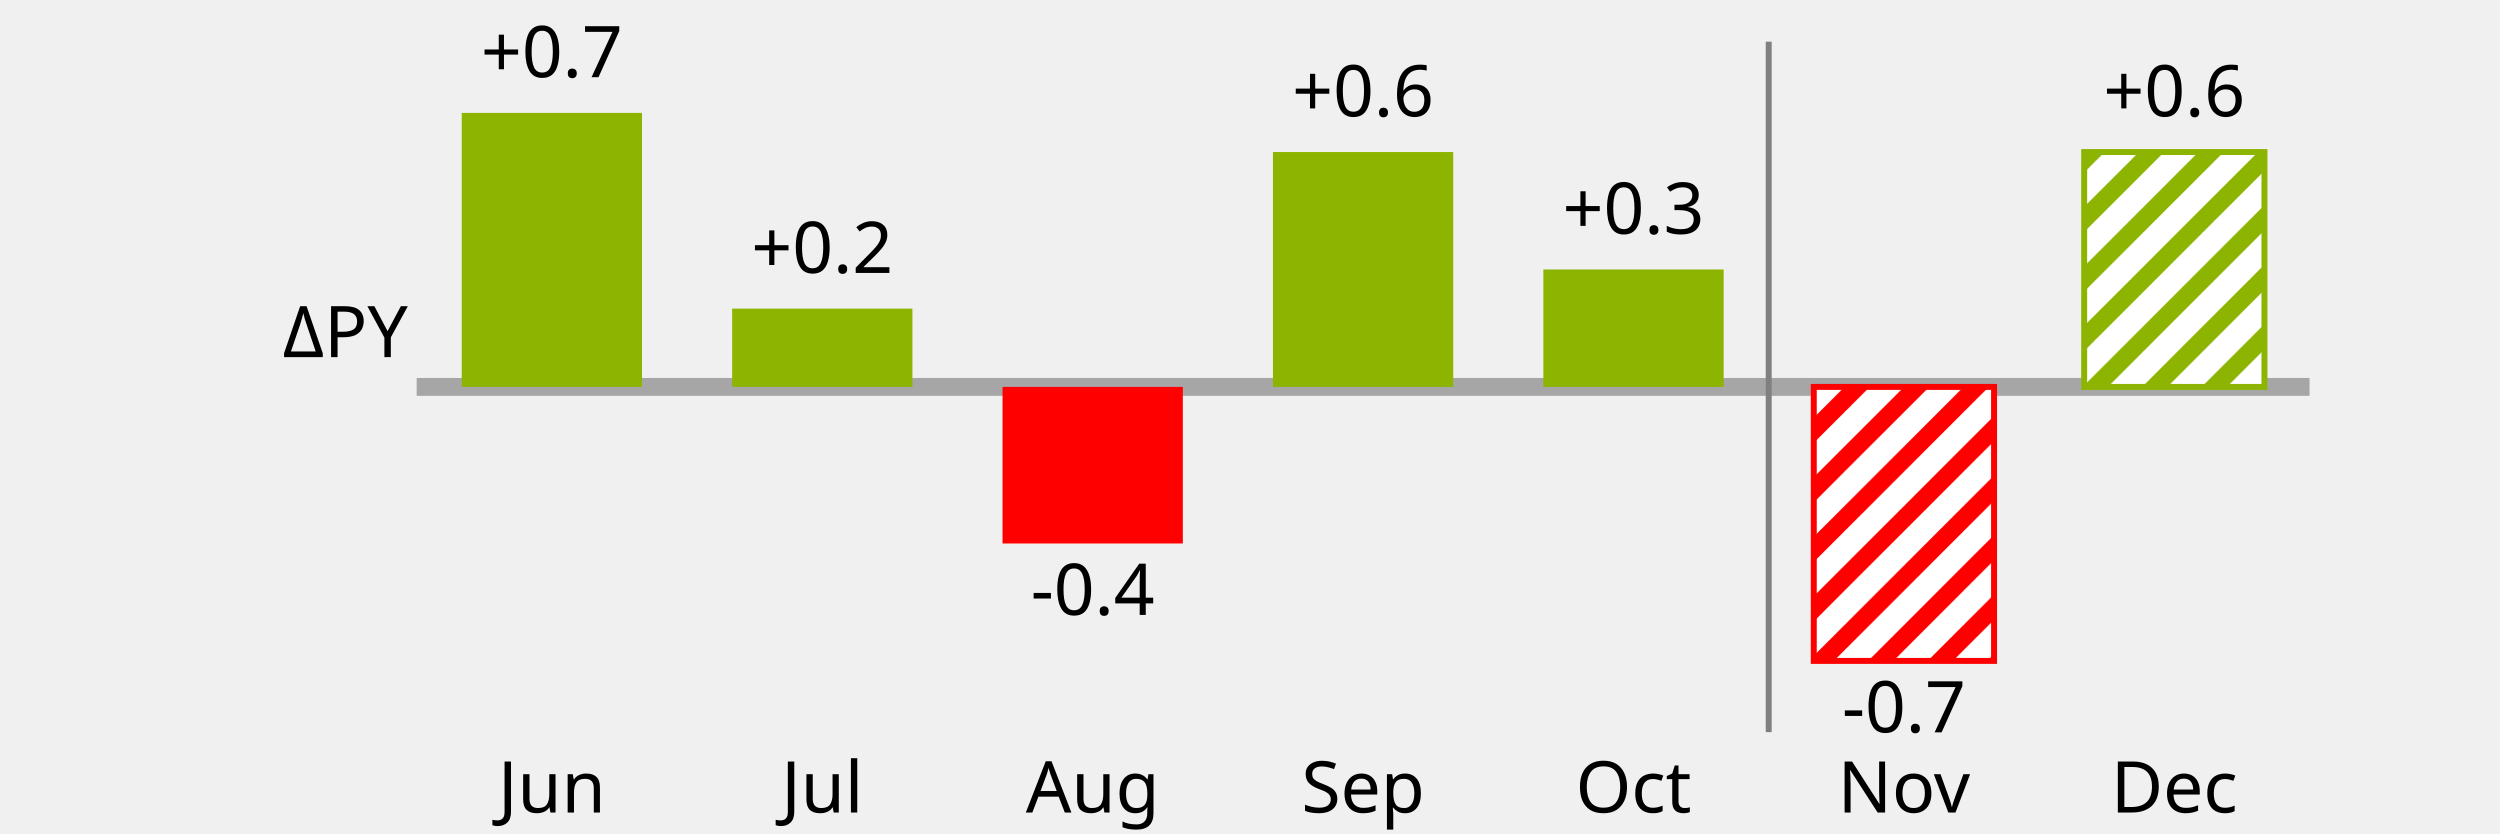
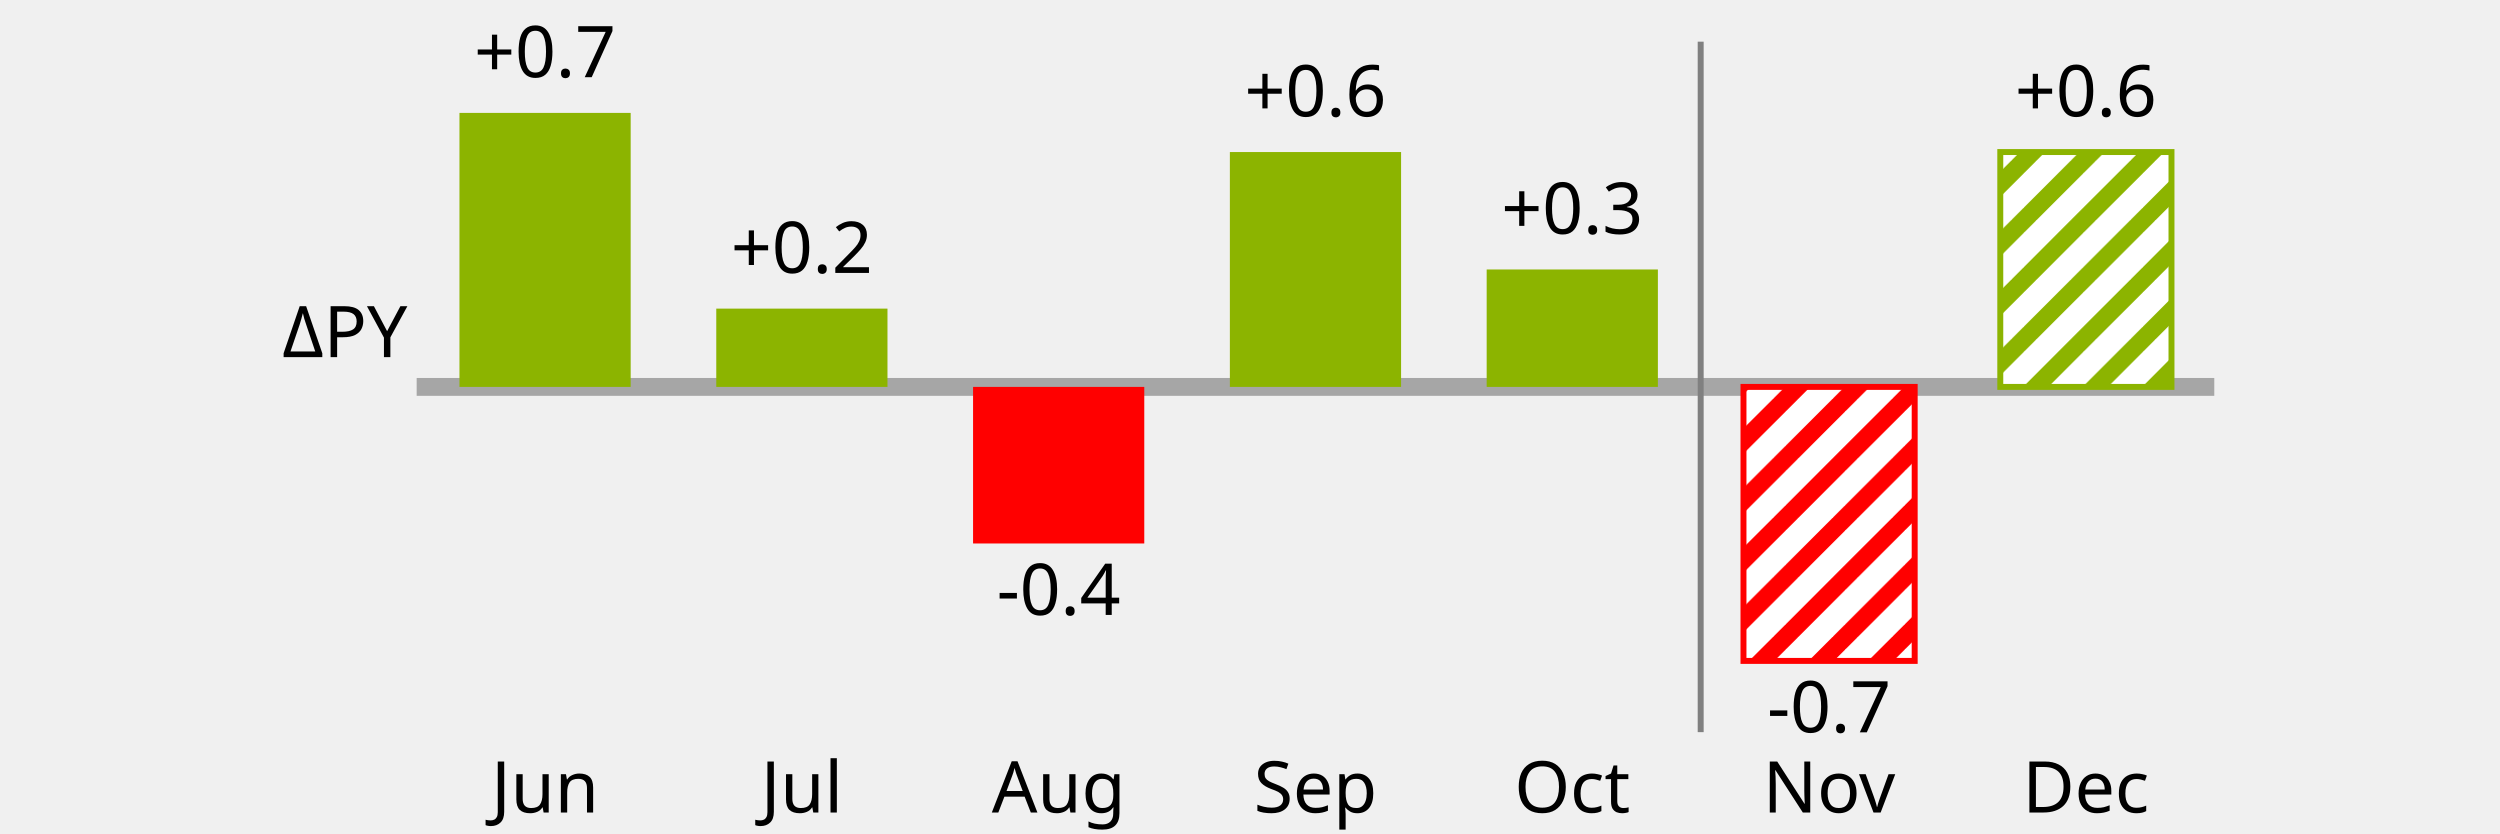
<svg xmlns="http://www.w3.org/2000/svg" version="1.1" class="marks" width="420" height="140" viewBox="0 0 420 140">
  <defs>
    <pattern id="pp-diagonal-stripe-3-FF0000-FFFFFF" patternUnits="userSpaceOnUse" width="10" height="10">
      <rect width="10" height="10" fill="#FFFFFF" />
      <path d="M-1,1 l2,-2 M0,10 l10,-10 M9,11 l2,-2" stroke="#FF0000" stroke-width="3" />
    </pattern>
    <pattern id="pp-diagonal-stripe-3-8CB400-FFFFFF" patternUnits="userSpaceOnUse" width="10" height="10">
      <rect width="10" height="10" fill="#FFFFFF" />
      <path d="M-1,1 l2,-2 M0,10 l10,-10 M9,11 l2,-2" stroke="#8CB400" stroke-width="3" />
    </pattern>
  </defs>
  <g fill="none" stroke-miterlimit="4" transform="translate(70,7)">
    <g class="mark-group role-frame root" role="graphics-object" aria-roledescription="group mark container">
      <g transform="translate(0,0)">
-         <path class="background" aria-hidden="true" d="M0,0h318v116h-318Z" />
+         <path class="background" aria-hidden="true" d="M0,0h302v116h-302Z" />
        <g>
          <g class="mark-group role-axis" role="graphics-symbol" aria-roledescription="axis" aria-label="X-axis for a discrete scale with 7 values: Jun, Jul, Aug, Sep, Oct, Nov, Dec">
            <g transform="translate(0.5,116.5)">
              <path class="background" aria-hidden="true" d="M0,0h0v0h0Z" pointer-events="none" />
              <g>
                <g class="mark-text role-axis-label" pointer-events="none">
-                   <text text-anchor="middle" transform="translate(22.21429,13)" font-family="Segoe UI" font-size="12px" fill="#000000" opacity="1">Jun</text>
-                   <text text-anchor="middle" transform="translate(67.64286,13)" font-family="Segoe UI" font-size="12px" fill="#000000" opacity="1">Jul</text>
-                   <text text-anchor="middle" transform="translate(113.0714,13)" font-family="Segoe UI" font-size="12px" fill="#000000" opacity="1">Aug</text>
-                   <text text-anchor="middle" transform="translate(158.5,13)" font-family="Segoe UI" font-size="12px" fill="#000000" opacity="1">Sep</text>
-                   <text text-anchor="middle" transform="translate(203.9286,13)" font-family="Segoe UI" font-size="12px" fill="#000000" opacity="1">Oct</text>
-                   <text text-anchor="middle" transform="translate(249.3571,13)" font-family="Segoe UI" font-size="12px" fill="#000000" opacity="1">Nov</text>
-                   <text text-anchor="middle" transform="translate(294.7857,13)" font-family="Segoe UI" font-size="12px" fill="#000000" opacity="1">Dec</text>
+                   <text text-anchor="middle" transform="translate(21.07143,13)" font-family="Segoe UI" font-size="12px" fill="#000000" opacity="1">Jun</text>
+                   <text text-anchor="middle" transform="translate(64.21429,13)" font-family="Segoe UI" font-size="12px" fill="#000000" opacity="1">Jul</text>
+                   <text text-anchor="middle" transform="translate(107.3571,13)" font-family="Segoe UI" font-size="12px" fill="#000000" opacity="1">Aug</text>
+                   <text text-anchor="middle" transform="translate(150.5,13)" font-family="Segoe UI" font-size="12px" fill="#000000" opacity="1">Sep</text>
+                   <text text-anchor="middle" transform="translate(193.6429,13)" font-family="Segoe UI" font-size="12px" fill="#000000" opacity="1">Oct</text>
+                   <text text-anchor="middle" transform="translate(236.7857,13)" font-family="Segoe UI" font-size="12px" fill="#000000" opacity="1">Nov</text>
+                   <text text-anchor="middle" transform="translate(279.9286,13)" font-family="Segoe UI" font-size="12px" fill="#000000" opacity="1">Dec</text>
                </g>
              </g>
              <path class="foreground" aria-hidden="true" d="" pointer-events="none" display="none" />
            </g>
          </g>
          <g class="mark-symbol role-mark layer_0_marks" role="graphics-object" aria-roledescription="symbol mark container">
-             <path aria-label="Period: Jun" role="graphics-symbol" aria-roledescription="point" transform="translate(22.71429,0)" d="M2.739,0A2.739,2.739,0,1,1,-2.739,0A2.739,2.739,0,1,1,2.739,0" stroke="#4c78a8" stroke-width="2" opacity="0" />
-             <path aria-label="Period: Jul" role="graphics-symbol" aria-roledescription="point" transform="translate(68.14286,0)" d="M2.739,0A2.739,2.739,0,1,1,-2.739,0A2.739,2.739,0,1,1,2.739,0" stroke="#4c78a8" stroke-width="2" opacity="0" />
-             <path aria-label="Period: Aug" role="graphics-symbol" aria-roledescription="point" transform="translate(113.5714,0)" d="M2.739,0A2.739,2.739,0,1,1,-2.739,0A2.739,2.739,0,1,1,2.739,0" stroke="#4c78a8" stroke-width="2" opacity="0" />
-             <path aria-label="Period: Sep" role="graphics-symbol" aria-roledescription="point" transform="translate(159,0)" d="M2.739,0A2.739,2.739,0,1,1,-2.739,0A2.739,2.739,0,1,1,2.739,0" stroke="#4c78a8" stroke-width="2" opacity="0" />
-             <path aria-label="Period: Oct" role="graphics-symbol" aria-roledescription="point" transform="translate(204.4286,0)" d="M2.739,0A2.739,2.739,0,1,1,-2.739,0A2.739,2.739,0,1,1,2.739,0" stroke="#4c78a8" stroke-width="2" opacity="0" />
-             <path aria-label="Period: Nov" role="graphics-symbol" aria-roledescription="point" transform="translate(249.8571,0)" d="M2.739,0A2.739,2.739,0,1,1,-2.739,0A2.739,2.739,0,1,1,2.739,0" stroke="#4c78a8" stroke-width="2" opacity="0" />
-             <path aria-label="Period: Dec" role="graphics-symbol" aria-roledescription="point" transform="translate(295.2857,0)" d="M2.739,0A2.739,2.739,0,1,1,-2.739,0A2.739,2.739,0,1,1,2.739,0" stroke="#4c78a8" stroke-width="2" opacity="0" />
+             <path aria-label="Period: Jun" role="graphics-symbol" aria-roledescription="point" transform="translate(21.57143,0)" d="M2.739,0A2.739,2.739,0,1,1,-2.739,0A2.739,2.739,0,1,1,2.739,0" stroke="#4c78a8" stroke-width="2" opacity="0" />
+             <path aria-label="Period: Jul" role="graphics-symbol" aria-roledescription="point" transform="translate(64.71429,0)" d="M2.739,0A2.739,2.739,0,1,1,-2.739,0A2.739,2.739,0,1,1,2.739,0" stroke="#4c78a8" stroke-width="2" opacity="0" />
+             <path aria-label="Period: Aug" role="graphics-symbol" aria-roledescription="point" transform="translate(107.8571,0)" d="M2.739,0A2.739,2.739,0,1,1,-2.739,0A2.739,2.739,0,1,1,2.739,0" stroke="#4c78a8" stroke-width="2" opacity="0" />
+             <path aria-label="Period: Sep" role="graphics-symbol" aria-roledescription="point" transform="translate(151,0)" d="M2.739,0A2.739,2.739,0,1,1,-2.739,0A2.739,2.739,0,1,1,2.739,0" stroke="#4c78a8" stroke-width="2" opacity="0" />
+             <path aria-label="Period: Oct" role="graphics-symbol" aria-roledescription="point" transform="translate(194.1429,0)" d="M2.739,0A2.739,2.739,0,1,1,-2.739,0A2.739,2.739,0,1,1,2.739,0" stroke="#4c78a8" stroke-width="2" opacity="0" />
+             <path aria-label="Period: Nov" role="graphics-symbol" aria-roledescription="point" transform="translate(237.2857,0)" d="M2.739,0A2.739,2.739,0,1,1,-2.739,0A2.739,2.739,0,1,1,2.739,0" stroke="#4c78a8" stroke-width="2" opacity="0" />
+             <path aria-label="Period: Dec" role="graphics-symbol" aria-roledescription="point" transform="translate(280.4286,0)" d="M2.739,0A2.739,2.739,0,1,1,-2.739,0A2.739,2.739,0,1,1,2.739,0" stroke="#4c78a8" stroke-width="2" opacity="0" />
          </g>
          <g class="mark-rule role-mark layer_1_marks" role="graphics-symbol" aria-roledescription="rule mark container" />
          <g class="mark-rect role-mark layer_2_marks" role="graphics-object" aria-roledescription="rect mark container">
-             <path aria-label="Period: Jun" role="graphics-symbol" aria-roledescription="bar" d="M1.4210854715202004e-14,0h45.429v116h-45.429Z" opacity="1" />
-             <path aria-label="Period: Jul" role="graphics-symbol" aria-roledescription="bar" d="M45.429,0h45.429v116h-45.429Z" opacity="1" />
-             <path aria-label="Period: Aug" role="graphics-symbol" aria-roledescription="bar" d="M90.857,0h45.429v116h-45.429Z" opacity="1" />
-             <path aria-label="Period: Sep" role="graphics-symbol" aria-roledescription="bar" d="M136.286,0h45.429v116h-45.429Z" opacity="1" />
-             <path aria-label="Period: Oct" role="graphics-symbol" aria-roledescription="bar" d="M181.714,0h45.429v116h-45.429Z" opacity="1" />
-             <path aria-label="Period: Nov" role="graphics-symbol" aria-roledescription="bar" d="M227.143,0h45.429v116h-45.429Z" opacity="1" />
-             <path aria-label="Period: Dec" role="graphics-symbol" aria-roledescription="bar" d="M272.571,0h45.429v116h-45.429Z" opacity="1" />
+             <path aria-label="Period: Jun" role="graphics-symbol" aria-roledescription="bar" d="M-1.0658141036401503e-14,0h43.143v116h-43.143Z" opacity="1" />
+             <path aria-label="Period: Jul" role="graphics-symbol" aria-roledescription="bar" d="M43.143,0h43.143v116h-43.143Z" opacity="1" />
+             <path aria-label="Period: Aug" role="graphics-symbol" aria-roledescription="bar" d="M86.286,0h43.143v116h-43.143Z" opacity="1" />
+             <path aria-label="Period: Sep" role="graphics-symbol" aria-roledescription="bar" d="M129.429,0h43.143v116h-43.143Z" opacity="1" />
+             <path aria-label="Period: Oct" role="graphics-symbol" aria-roledescription="bar" d="M172.571,0h43.143v116h-43.143Z" opacity="1" />
+             <path aria-label="Period: Nov" role="graphics-symbol" aria-roledescription="bar" d="M215.714,0h43.143v116h-43.143Z" opacity="1" />
+             <path aria-label="Period: Dec" role="graphics-symbol" aria-roledescription="bar" d="M258.857,0h43.143v116h-43.143Z" opacity="1" />
          </g>
          <g class="mark-rect role-mark layer_3_marks" role="graphics-symbol" aria-roledescription="rect mark container" />
          <g class="mark-rule role-mark layer_4_marks" role="graphics-symbol" aria-roledescription="rule mark container" />
          <g class="mark-rule role-mark layer_5_marks" role="graphics-symbol" aria-roledescription="rule mark container" />
          <g class="mark-rule role-mark layer_6_marks" role="graphics-symbol" aria-roledescription="rule mark container">
-             <line transform="translate(0,58)" x2="318" y2="0" stroke="#A6A6A6" stroke-width="3" />
+             <line transform="translate(0,58)" x2="302" y2="0" stroke="#A6A6A6" stroke-width="3" />
          </g>
          <g class="mark-rule role-mark layer_7_marks" role="graphics-symbol" aria-roledescription="rule mark container" />
          <g class="mark-rule role-mark layer_8_marks" role="graphics-symbol" aria-roledescription="rule mark container" />
          <g class="mark-rule role-mark layer_9_marks" role="graphics-object" aria-roledescription="rule mark container">
-             <line aria-label="Period: Nov" role="graphics-symbol" aria-roledescription="rule mark" transform="translate(227.1429,0)" x2="0" y2="116" stroke="#808080" stroke-width="1" />
+             <line aria-label="Period: Nov" role="graphics-symbol" aria-roledescription="rule mark" transform="translate(215.7143,0)" x2="0" y2="116" stroke="#808080" stroke-width="1" />
          </g>
          <g class="mark-rect role-mark layer_10_marks" role="graphics-symbol" aria-roledescription="rect mark container" />
          <g class="mark-rect role-mark layer_11_marks" role="graphics-symbol" aria-roledescription="rect mark container" />
          <g class="mark-rect role-mark layer_12_marks" role="graphics-symbol" aria-roledescription="rect mark container" />
          <g class="mark-symbol role-mark layer_13_marks" role="graphics-symbol" aria-roledescription="symbol mark container" />
          <g class="mark-text role-mark layer_14_marks" role="graphics-object" aria-roledescription="text mark container" />
          <g class="mark-symbol role-mark layer_15_marks" role="graphics-symbol" aria-roledescription="symbol mark container" />
          <g class="mark-text role-mark layer_16_marks" role="graphics-object" aria-roledescription="text mark container" />
          <g class="mark-rect role-mark layer_17_marks" role="graphics-object" aria-roledescription="rect mark container">
-             <path aria-label="Period: Jun" role="graphics-symbol" aria-roledescription="bar" d="M7.571,11.968h30.287v46.032h-30.287Z" fill="#8CB400" stroke-width="1" opacity="1" />
-             <path aria-label="Period: Jul" role="graphics-symbol" aria-roledescription="bar" d="M52.999,44.848h30.287v13.152h-30.287Z" fill="#8CB400" stroke-width="1" opacity="1" />
-             <path aria-label="Period: Aug" role="graphics-symbol" aria-roledescription="bar" d="M98.428,58h30.287v26.304h-30.287Z" fill="#FF0000" stroke-width="1" opacity="1" />
-             <path aria-label="Period: Sep" role="graphics-symbol" aria-roledescription="bar" d="M143.856,18.544h30.287v39.456h-30.287Z" fill="#8CB400" stroke-width="1" opacity="1" />
-             <path aria-label="Period: Oct" role="graphics-symbol" aria-roledescription="bar" d="M189.285,38.272h30.287v19.728h-30.287Z" fill="#8CB400" stroke-width="1" opacity="1" />
-             <path aria-label="Period: Nov" role="graphics-symbol" aria-roledescription="bar" d="M234.714,58h30.287v46.032h-30.287Z" fill="url(#pp-diagonal-stripe-3-FF0000-FFFFFF)" stroke="#FF0000" stroke-width="1" opacity="1" />
-             <path aria-label="Period: Dec" role="graphics-symbol" aria-roledescription="bar" d="M280.142,18.544h30.287v39.456h-30.287Z" fill="url(#pp-diagonal-stripe-3-8CB400-FFFFFF)" stroke="#8CB400" stroke-width="1" opacity="1" />
+             <path aria-label="Period: Jun" role="graphics-symbol" aria-roledescription="bar" d="M7.19,11.968h28.763v46.032h-28.763Z" fill="#8CB400" stroke-width="1" opacity="1" />
+             <path aria-label="Period: Jul" role="graphics-symbol" aria-roledescription="bar" d="M50.333,44.848h28.763v13.152h-28.763Z" fill="#8CB400" stroke-width="1" opacity="1" />
+             <path aria-label="Period: Aug" role="graphics-symbol" aria-roledescription="bar" d="M93.475,58h28.763v26.304h-28.763Z" fill="#FF0000" stroke-width="1" opacity="1" />
+             <path aria-label="Period: Sep" role="graphics-symbol" aria-roledescription="bar" d="M136.618,18.544h28.763v39.456h-28.763Z" fill="#8CB400" stroke-width="1" opacity="1" />
+             <path aria-label="Period: Oct" role="graphics-symbol" aria-roledescription="bar" d="M179.761,38.272h28.763v19.728h-28.763Z" fill="#8CB400" stroke-width="1" opacity="1" />
+             <path aria-label="Period: Nov" role="graphics-symbol" aria-roledescription="bar" d="M222.904,58h28.763v46.032h-28.763Z" fill="url(#pp-diagonal-stripe-3-FF0000-FFFFFF)" stroke="#FF0000" stroke-width="1" opacity="1" />
+             <path aria-label="Period: Dec" role="graphics-symbol" aria-roledescription="bar" d="M266.047,18.544h28.763v39.456h-28.763Z" fill="url(#pp-diagonal-stripe-3-8CB400-FFFFFF)" stroke="#8CB400" stroke-width="1" opacity="1" />
          </g>
          <g class="mark-text role-mark layer_18_marks" role="graphics-object" aria-roledescription="text mark container">
-             <text aria-label="Period: Jun" role="graphics-symbol" aria-roledescription="text mark" text-anchor="middle" transform="translate(22.71429,5.968254)" font-family="Segoe UI" font-size="12px" fill="#000000">+0.7</text>
-             <text aria-label="Period: Jul" role="graphics-symbol" aria-roledescription="text mark" text-anchor="middle" transform="translate(68.14286,38.84807)" font-family="Segoe UI" font-size="12px" fill="#000000">+0.2</text>
-             <text aria-label="Period: Aug" role="graphics-symbol" aria-roledescription="text mark" text-anchor="middle" transform="translate(113.5714,96.30385)" font-family="Segoe UI" font-size="12px" fill="#000000">-0.4</text>
-             <text aria-label="Period: Sep" role="graphics-symbol" aria-roledescription="text mark" text-anchor="middle" transform="translate(159,12.54422)" font-family="Segoe UI" font-size="12px" fill="#000000">+0.6</text>
-             <text aria-label="Period: Oct" role="graphics-symbol" aria-roledescription="text mark" text-anchor="middle" transform="translate(204.4286,32.27211)" font-family="Segoe UI" font-size="12px" fill="#000000">+0.3</text>
-             <text aria-label="Period: Nov" role="graphics-symbol" aria-roledescription="text mark" text-anchor="middle" transform="translate(249.8571,116.0317)" font-family="Segoe UI" font-size="12px" fill="#000000">-0.7</text>
-             <text aria-label="Period: Dec" role="graphics-symbol" aria-roledescription="text mark" text-anchor="middle" transform="translate(295.2857,12.54422)" font-family="Segoe UI" font-size="12px" fill="#000000">+0.6</text>
+             <text aria-label="Period: Jun" role="graphics-symbol" aria-roledescription="text mark" text-anchor="middle" transform="translate(21.57143,5.968254)" font-family="Segoe UI" font-size="12px" fill="#000000">+0.7</text>
+             <text aria-label="Period: Jul" role="graphics-symbol" aria-roledescription="text mark" text-anchor="middle" transform="translate(64.71429,38.84807)" font-family="Segoe UI" font-size="12px" fill="#000000">+0.2</text>
+             <text aria-label="Period: Aug" role="graphics-symbol" aria-roledescription="text mark" text-anchor="middle" transform="translate(107.8571,96.30385)" font-family="Segoe UI" font-size="12px" fill="#000000">-0.4</text>
+             <text aria-label="Period: Sep" role="graphics-symbol" aria-roledescription="text mark" text-anchor="middle" transform="translate(151,12.54422)" font-family="Segoe UI" font-size="12px" fill="#000000">+0.6</text>
+             <text aria-label="Period: Oct" role="graphics-symbol" aria-roledescription="text mark" text-anchor="middle" transform="translate(194.1429,32.27211)" font-family="Segoe UI" font-size="12px" fill="#000000">+0.3</text>
+             <text aria-label="Period: Nov" role="graphics-symbol" aria-roledescription="text mark" text-anchor="middle" transform="translate(237.2857,116.0317)" font-family="Segoe UI" font-size="12px" fill="#000000">-0.7</text>
+             <text aria-label="Period: Dec" role="graphics-symbol" aria-roledescription="text mark" text-anchor="middle" transform="translate(280.4286,12.54422)" font-family="Segoe UI" font-size="12px" fill="#000000">+0.6</text>
          </g>
          <g class="mark-text role-mark layer_19_marks" role="graphics-object" aria-roledescription="text mark container" />
          <g class="mark-text role-mark layer_20_marks" role="graphics-object" aria-roledescription="text mark container" />
          <g class="mark-text role-mark layer_21_marks" role="graphics-object" aria-roledescription="text mark container" />
          <g class="mark-text role-mark layer_22_marks" role="graphics-object" aria-roledescription="text mark container">
-             <text aria-label="Period: Jun" role="graphics-symbol" aria-roledescription="text mark" text-anchor="end" transform="translate(-1.486774,53)" font-family="Segoe UI" font-size="12px" fill="#000000">ΔPY</text>
+             <text aria-label="Period: Jun" role="graphics-symbol" aria-roledescription="text mark" text-anchor="end" transform="translate(-1.562911,53)" font-family="Segoe UI" font-size="12px" fill="#000000">ΔPY</text>
          </g>
          <g class="mark-text role-mark layer_23_marks" role="graphics-object" aria-roledescription="text mark container" />
          <g class="mark-text role-mark layer_24_marks" role="graphics-object" aria-roledescription="text mark container" />
-           <g class="mark-rule role-mark layer_25_marks" role="graphics-symbol" aria-roledescription="rule mark container" />
+           <g class="mark-text role-mark layer_25_marks" role="graphics-object" aria-roledescription="text mark container" />
          <g class="mark-rule role-mark layer_26_marks" role="graphics-symbol" aria-roledescription="rule mark container" />
          <g class="mark-rule role-mark layer_27_marks" role="graphics-symbol" aria-roledescription="rule mark container" />
          <g class="mark-rule role-mark layer_28_marks" role="graphics-symbol" aria-roledescription="rule mark container" />
-           <g class="mark-symbol role-mark layer_29_marks" role="graphics-symbol" aria-roledescription="symbol mark container" />
+           <g class="mark-rule role-mark layer_29_marks" role="graphics-symbol" aria-roledescription="rule mark container" />
          <g class="mark-symbol role-mark layer_30_marks" role="graphics-symbol" aria-roledescription="symbol mark container" />
-           <g class="mark-text role-mark layer_31_marks" role="graphics-object" aria-roledescription="text mark container" />
+           <g class="mark-symbol role-mark layer_31_marks" role="graphics-symbol" aria-roledescription="symbol mark container" />
          <g class="mark-text role-mark layer_32_marks" role="graphics-object" aria-roledescription="text mark container" />
+           <g class="mark-text role-mark layer_33_marks" role="graphics-object" aria-roledescription="text mark container" />
        </g>
        <path class="foreground" aria-hidden="true" d="" display="none" />
      </g>
    </g>
  </g>
</svg>
